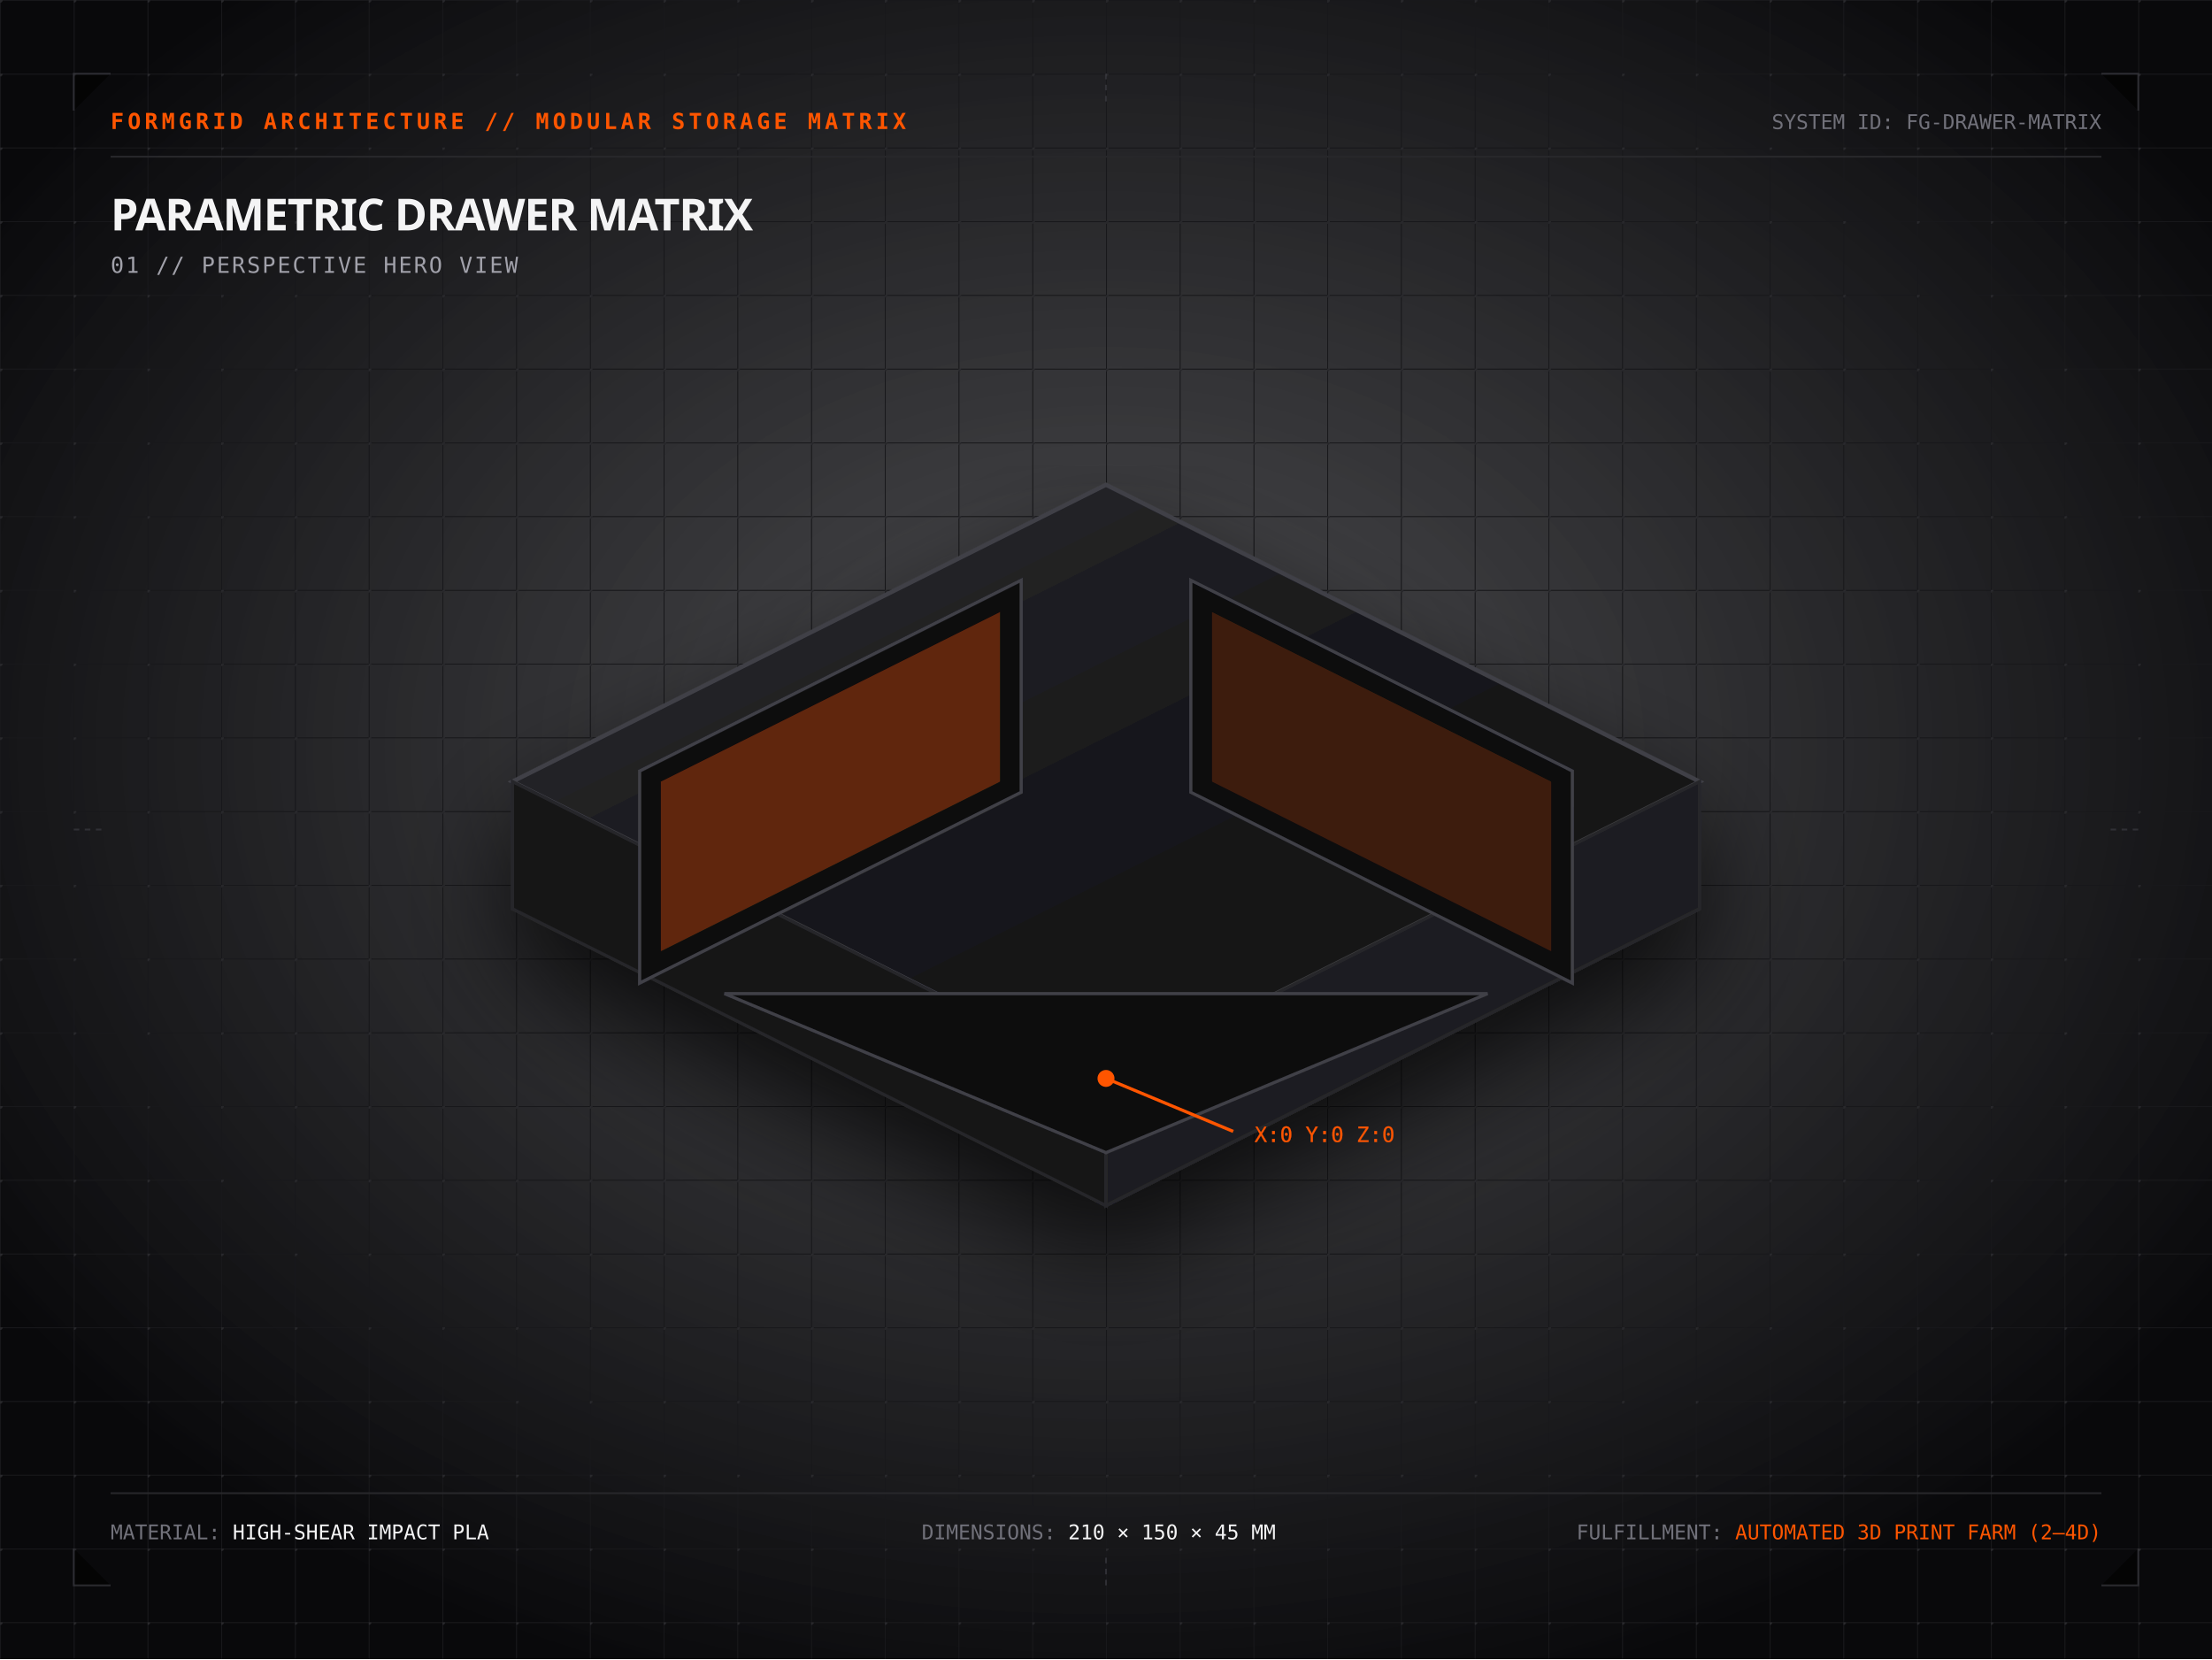
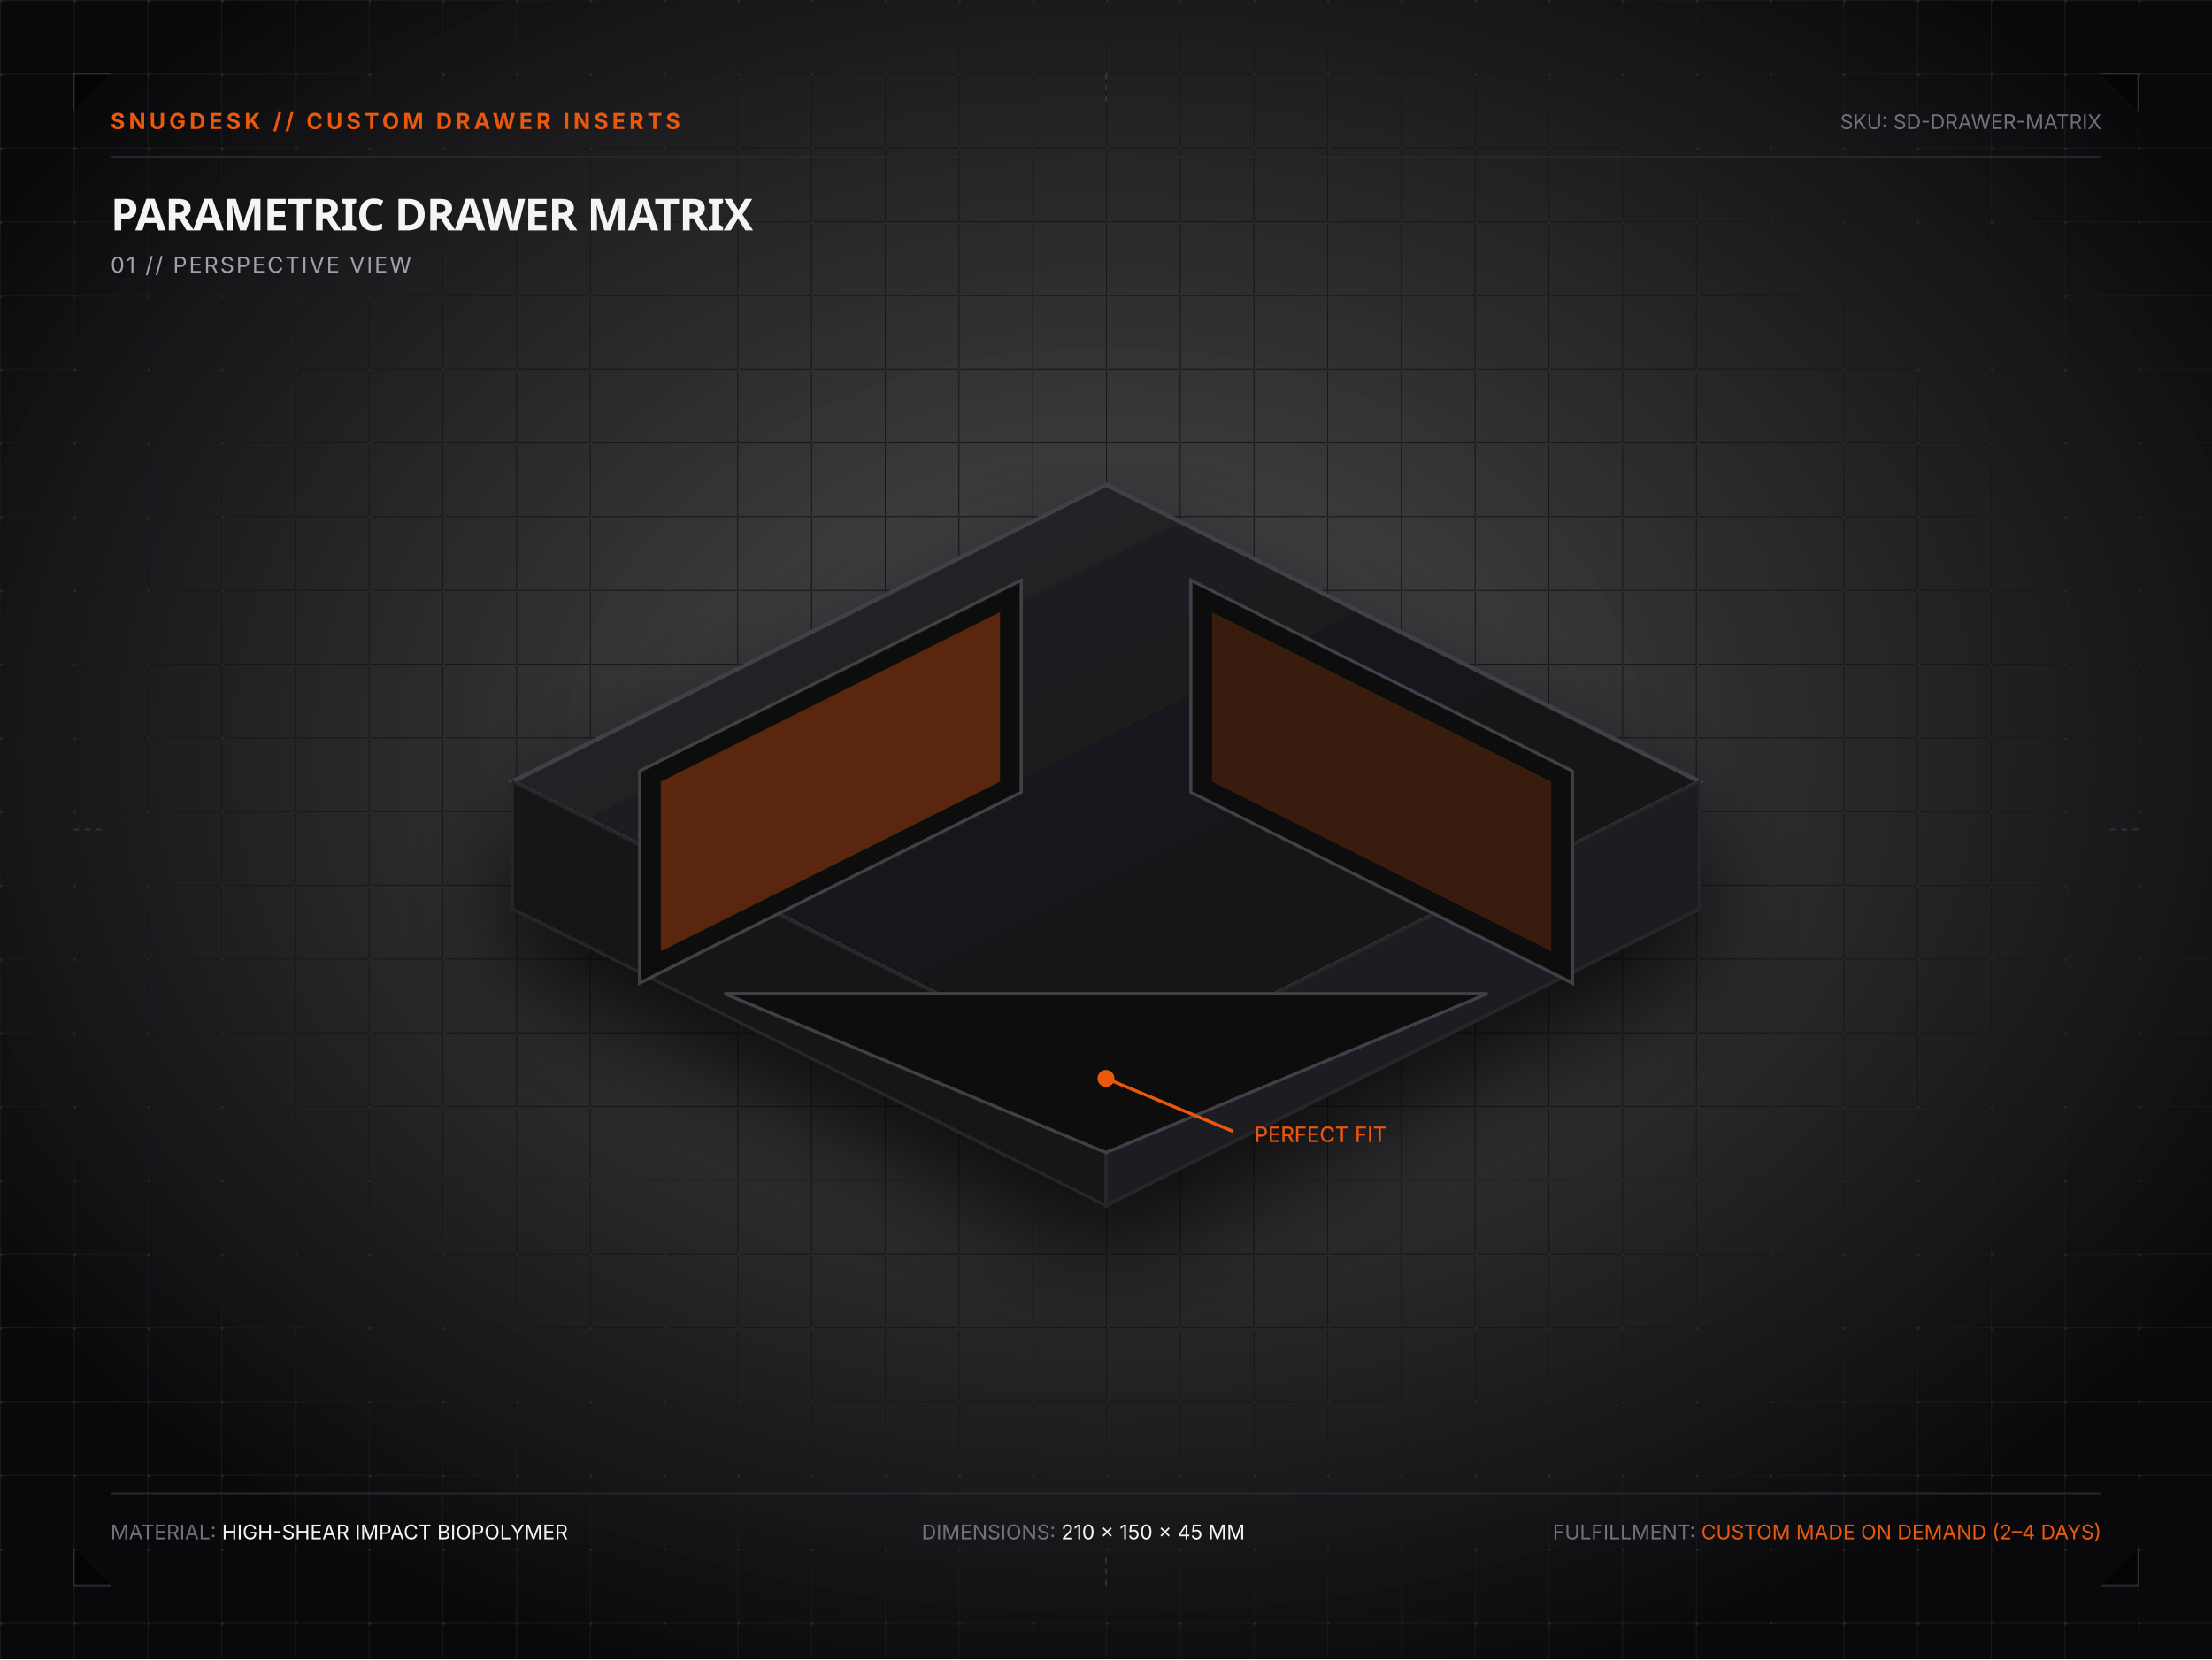
- <svg xmlns="http://www.w3.org/2000/svg" viewBox="0 0 1200 900" width="1200" height="900" style="background:#09090b; font-family:'JetBrains Mono', monospace;">
+ <svg xmlns="http://www.w3.org/2000/svg" viewBox="0 0 1200 900" width="1200" height="900" style="background:#09090b; font-family:'Inter', sans-serif;">
  <defs>
    <pattern id="grid-drawer-matrix-hero" width="40" height="40" patternUnits="userSpaceOnUse">
      <path d="M 40 0 L 0 0 0 40" fill="none" stroke="#18181b" stroke-width="1" />
      <circle cx="0" cy="0" r="1.5" fill="#27272a" />
    </pattern>
    <radialGradient id="spot-drawer-matrix-hero" cx="50%" cy="45%" r="60%">
      <stop offset="0%" stop-color="#1f1f23" stop-opacity="0.8" />
      <stop offset="100%" stop-color="#09090b" stop-opacity="1" />
    </radialGradient>
    <linearGradient id="bodyGrad-drawer-matrix" x1="0%" y1="0%" x2="100%" y2="100%">
      <stop offset="0%" stop-color="#2c2c31" />
      <stop offset="50%" stop-color="#18181b" />
      <stop offset="100%" stop-color="#101012" />
    </linearGradient>
    <filter id="shadow-drawer-matrix" x="-10%" y="-10%" width="130%" height="130%">
      <feDropShadow dx="0" dy="25" stdDeviation="25" flood-color="#000000" flood-opacity="0.75" />
    </filter>
  </defs>
  <rect width="1200" height="900" fill="url(#spot-drawer-matrix-hero)" />
  <rect width="1200" height="900" fill="url(#grid-drawer-matrix-hero)" />
  <g stroke="#3f3f46" stroke-width="1" opacity="0.6">
    <path d="M 40 60 L 40 40 L 60 40" />
    <path d="M 1160 60 L 1160 40 L 1140 40" />
    <path d="M 40 840 L 40 860 L 60 860" />
    <path d="M 1160 840 L 1160 860 L 1140 860" />
    <line x1="600" y1="40" x2="600" y2="55" stroke-dasharray="3,3" />
    <line x1="600" y1="845" x2="600" y2="860" stroke-dasharray="3,3" />
    <line x1="40" y1="450" x2="55" y2="450" stroke-dasharray="3,3" />
    <line x1="1145" y1="450" x2="1160" y2="450" stroke-dasharray="3,3" />
  </g>
-   <text x="60" y="70" fill="#ff5500" font-size="12" font-weight="700" letter-spacing="2">FORMGRID ARCHITECTURE // MODULAR STORAGE MATRIX</text>
-   <text x="1140" y="70" text-anchor="end" fill="#71717a" font-size="11">SYSTEM ID: FG-DRAWER-MATRIX</text>
+   <text x="60" y="70" fill="#ea580c" font-size="12" font-weight="700" letter-spacing="2">SNUGDESK // CUSTOM DRAWER INSERTS</text>
+   <text x="1140" y="70" text-anchor="end" fill="#71717a" font-size="11">SKU: SD-DRAWER-MATRIX</text>
  <line x1="60" y1="85" x2="1140" y2="85" stroke="#27272a" stroke-width="1" />
  <text x="60" y="125" fill="#f4f4f5" font-size="24" font-weight="800" font-family="'Space Grotesk', sans-serif" letter-spacing="-0.5">PARAMETRIC DRAWER MATRIX</text>
-   <text x="60" y="148" fill="#a1a1aa" font-size="12" letter-spacing="1">01 // PERSPECTIVE HERO VIEW</text>
+   <text x="60" y="148" fill="#a1a1aa" font-size="12" letter-spacing="1">01 // PERSPECTIVE VIEW</text>
  <g transform="translate(600, 470) scale(1.15)" filter="url(#shadow-drawer-matrix)">
    <polygon points="-280,-40 0,-180 280,-40 0,100" fill="url(#bodyGrad-drawer-matrix)" stroke="#3f3f46" stroke-width="2" />
    <polygon points="-280,-40 0,100 0,160 -280,20" fill="#141417" stroke="#27272a" stroke-width="1.5" />
    <polygon points="0,100 280,-40 280,20 0,160" fill="#1e1e22" stroke="#27272a" stroke-width="1.5" />
    <polygon points="-220,-45 -40,-135 -40,-35 -220,55" fill="#0d0d0f" stroke="#3f3f46" stroke-width="1.5" />
-     <polygon points="-210,-40 -50,-120 -50,-40 -210,40" fill="#ff5500" opacity="0.35" />
+     <polygon points="-210,-40 -50,-120 -50,-40 -210,40" fill="#ea580c" opacity="0.35" />
    <polygon points="40,-135 220,-45 220,55 40,-35" fill="#0d0d0f" stroke="#3f3f46" stroke-width="1.5" />
-     <polygon points="50,-120 210,-40 210,40 50,-40" fill="#ff5500" opacity="0.2" />
+     <polygon points="50,-120 210,-40 210,40 50,-40" fill="#ea580c" opacity="0.2" />
    <polygon points="-180,60 180,60 0,135" fill="#0c0c0e" stroke="#3f3f46" stroke-width="1.5" />
-     <circle cx="0" cy="100" r="4" fill="#ff5500" />
-     <line x1="0" y1="100" x2="60" y2="125" stroke="#ff5500" stroke-width="1.5" />
-     <text x="70" y="130" fill="#ff5500" font-size="10">X:0 Y:0 Z:0</text>
+     <circle cx="0" cy="100" r="4" fill="#ea580c" />
+     <line x1="0" y1="100" x2="60" y2="125" stroke="#ea580c" stroke-width="1.5" />
+     <text x="70" y="130" fill="#ea580c" font-size="10">PERFECT FIT</text>
  </g>
  <line x1="60" y1="810" x2="1140" y2="810" stroke="#27272a" stroke-width="1" />
  <g fill="#71717a" font-size="11">
-     <text x="60" y="835">MATERIAL: <tspan fill="#f4f4f5">HIGH-SHEAR IMPACT PLA</tspan>
+     <text x="60" y="835">MATERIAL: <tspan fill="#f4f4f5">HIGH-SHEAR IMPACT BIOPOLYMER</tspan>
    </text>
    <text x="500" y="835">DIMENSIONS: <tspan fill="#f4f4f5">210 × 150 × 45 MM</tspan>
    </text>
-     <text x="1140" y="835" text-anchor="end">FULFILLMENT: <tspan fill="#ff5500">AUTOMATED 3D PRINT FARM (2–4D)</tspan>
+     <text x="1140" y="835" text-anchor="end">FULFILLMENT: <tspan fill="#ea580c">CUSTOM MADE ON DEMAND (2–4 DAYS)</tspan>
    </text>
  </g>
</svg>
